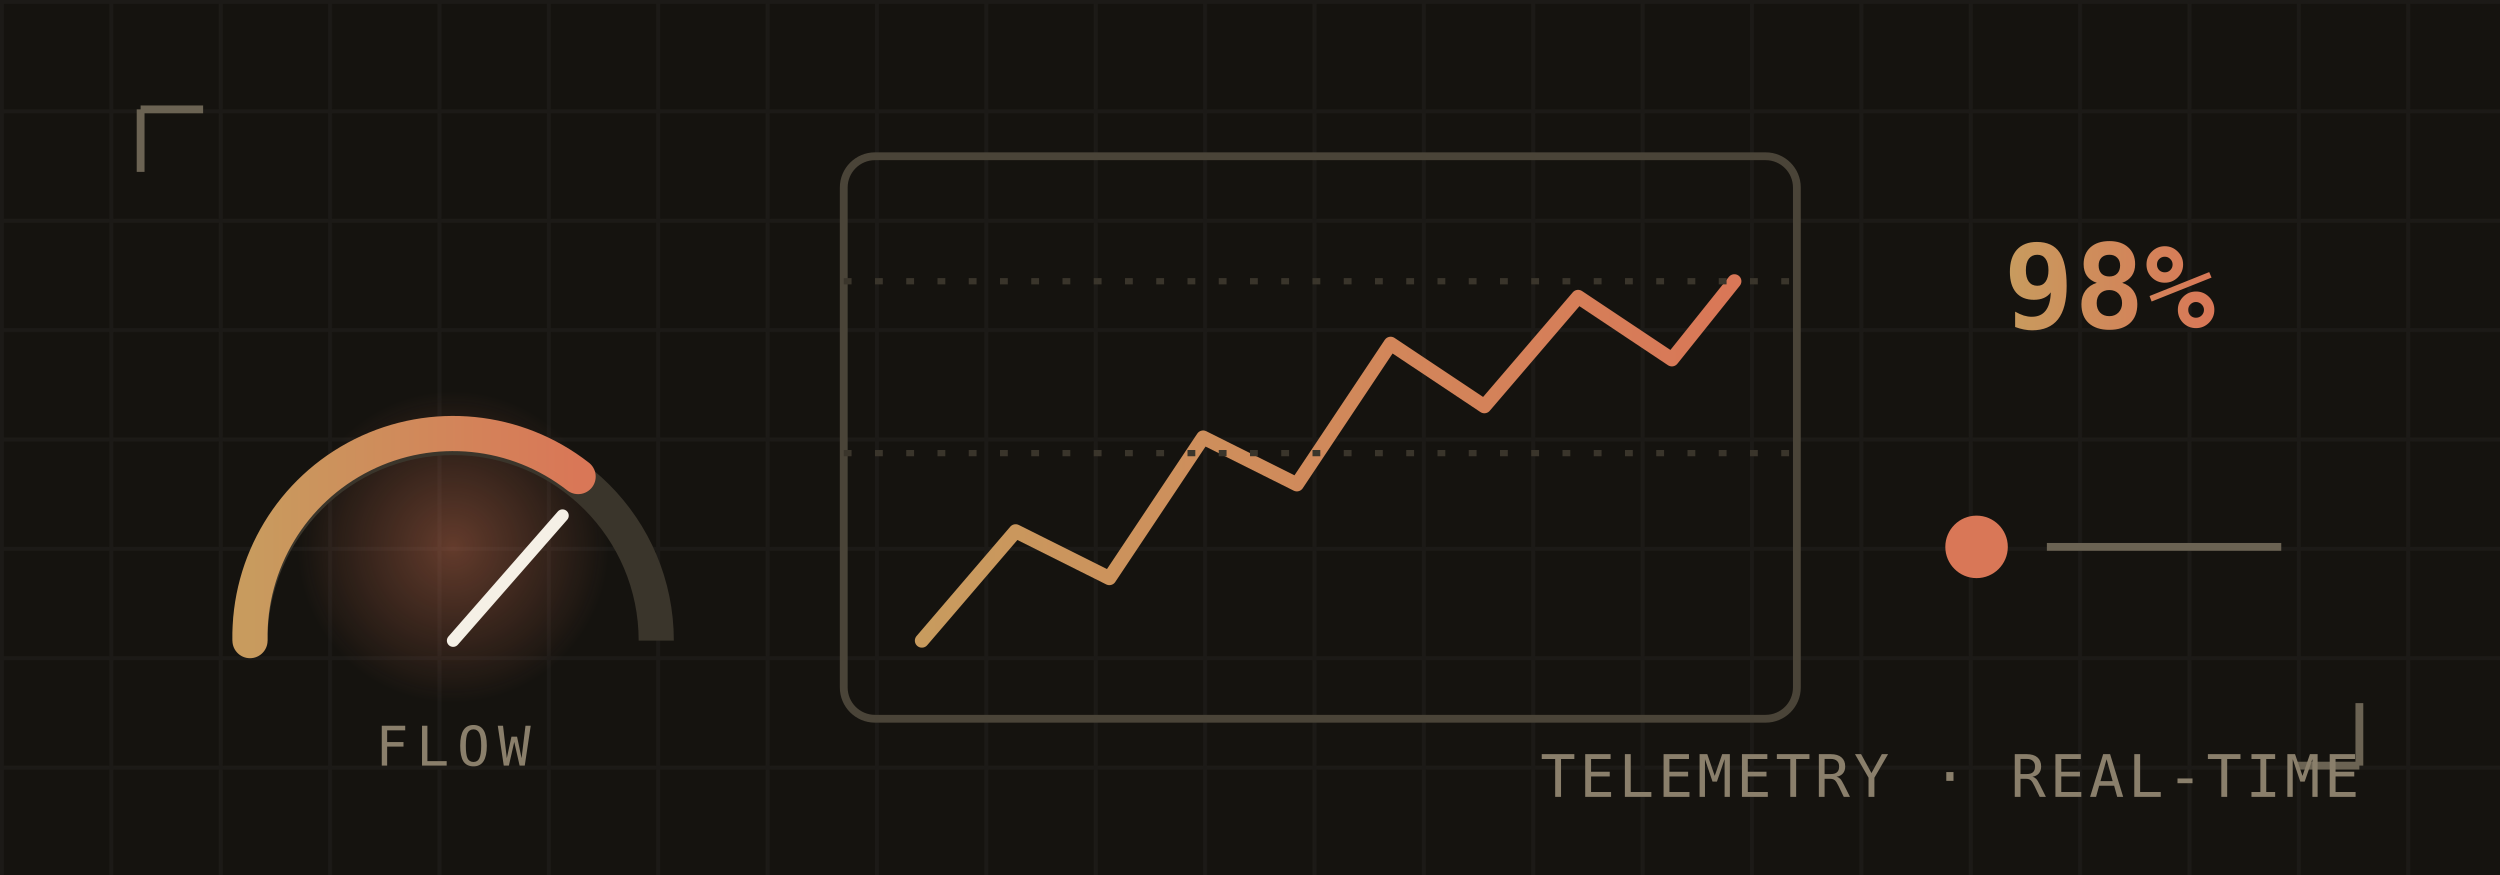
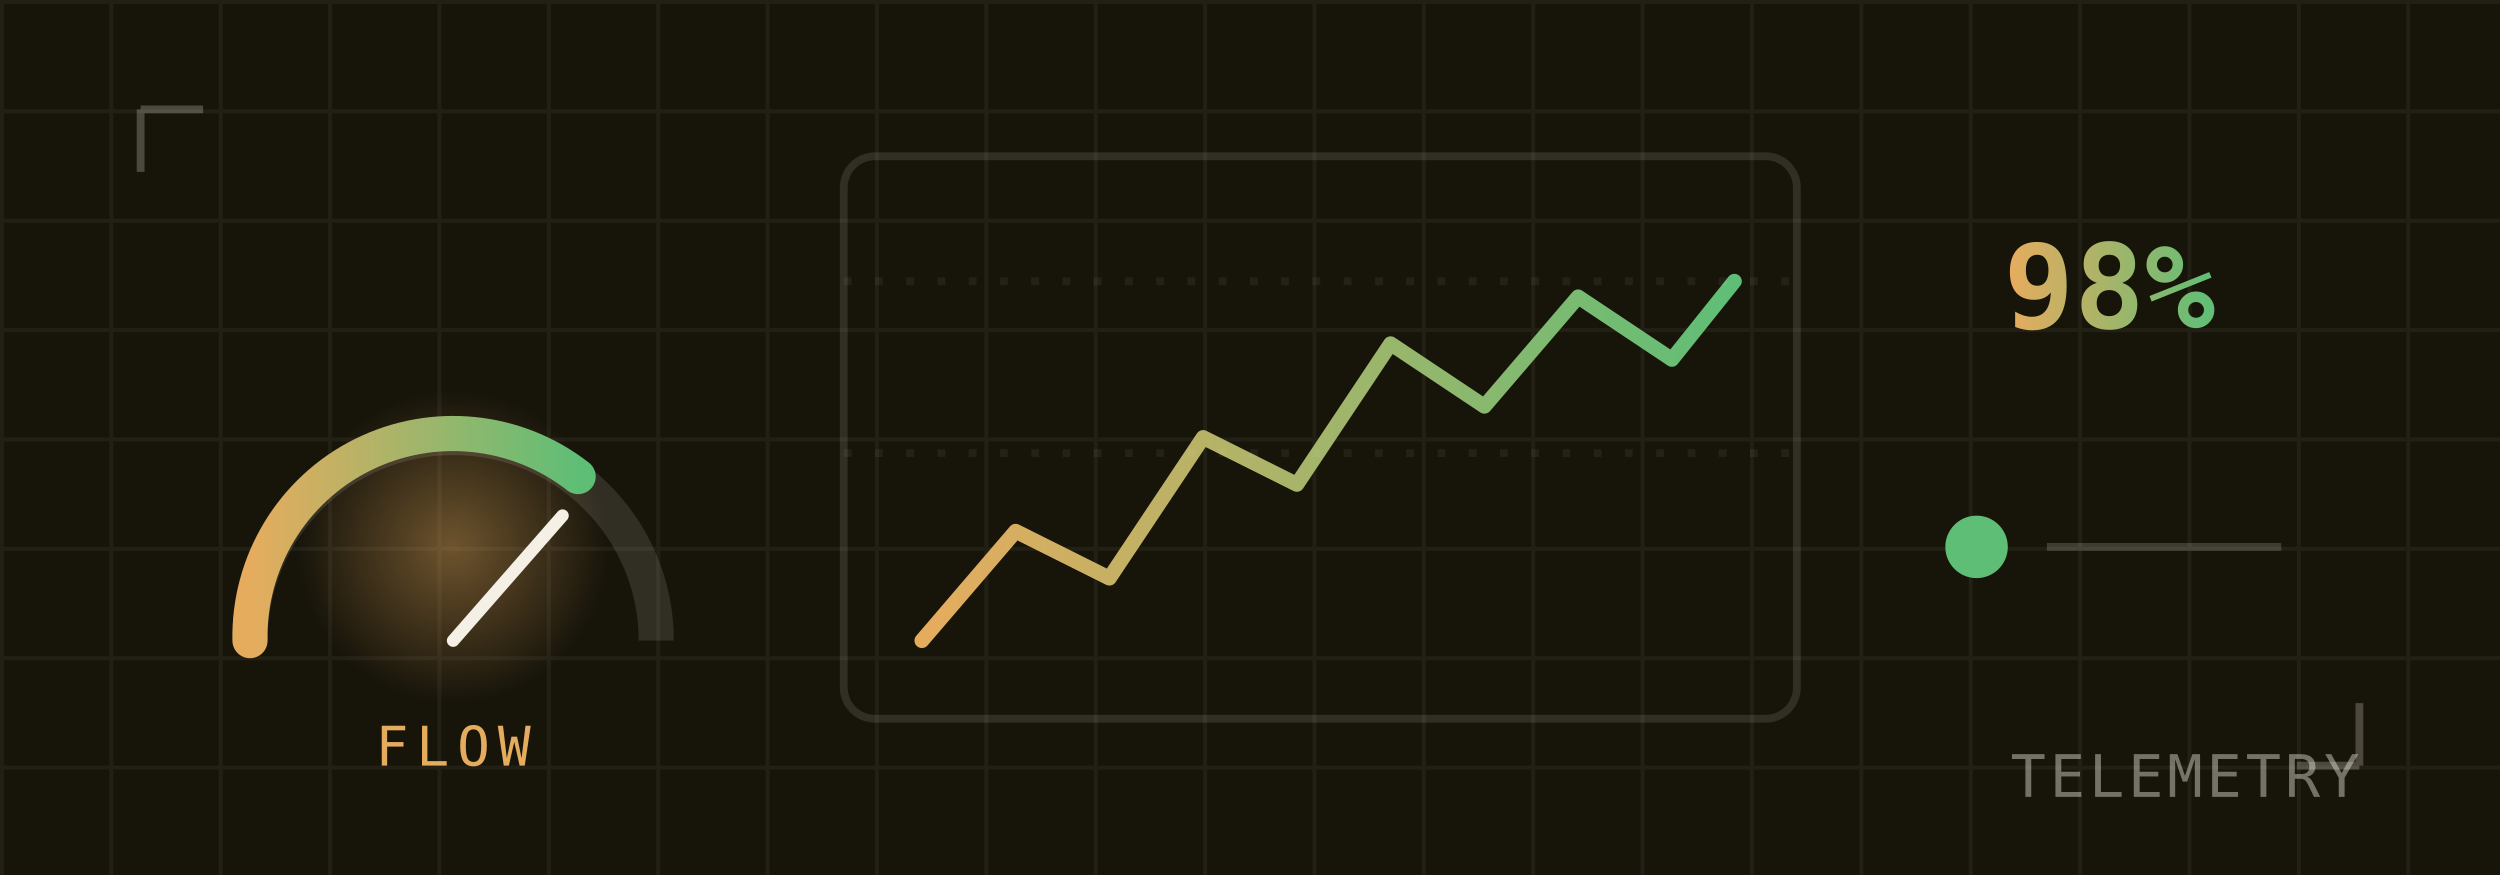
<svg xmlns="http://www.w3.org/2000/svg" viewBox="0 0 320 112" role="img" aria-label="BioFlux Observer: an industrial flow gauge with a telemetry trend and a status KPI">
  <defs>
    <linearGradient id="g" x1="0" y1="0" x2="1" y2="0">
-       <stop offset="0" stop-color="#C89B5E" />
-       <stop offset="1" stop-color="#D97757" />
+       <stop offset="0" stop-color="#E6AC5E" />
+       <stop offset="1" stop-color="#5FBE76" />
    </linearGradient>
-     <radialGradient id="glow" cx="50%" cy="50%" r="50%">
-       <stop offset="0" stop-color="#D97757" stop-opacity="0.4" />
-       <stop offset="1" stop-color="#D97757" stop-opacity="0" />
+     <radialGradient id="gl" cx="50%" cy="50%" r="50%">
+       <stop offset="0" stop-color="#E6AC5E" stop-opacity="0.42" />
+       <stop offset="1" stop-color="#E6AC5E" stop-opacity="0" />
    </radialGradient>
-     <pattern id="grid" width="14" height="14" patternUnits="userSpaceOnUse">
-       <path d="M14 0H0V14" fill="none" stroke="#F5F0E6" stroke-opacity="0.035" />
+     <pattern id="gr" width="14" height="14" patternUnits="userSpaceOnUse">
+       <path d="M14 0H0V14" fill="none" stroke="#F5F0E6" stroke-opacity="0.05" />
    </pattern>
  </defs>
-   <rect width="320" height="112" fill="#15130F" />
-   <rect width="320" height="112" fill="url(#grid)" />
-   <path d="M18 14 L18 22 M18 14 L26 14 M302 98 L302 90 M302 98 L294 98" stroke="#6B6353" stroke-width="1" />
-   <circle cx="58" cy="70" r="20" fill="url(#glow)" />
-   <path d="M32 82 a26 26 0 0 1 52 0" fill="none" stroke="#3A352B" stroke-width="4.5" />
+   <rect width="320" height="112" fill="#17140A" />
+   <rect width="320" height="112" fill="url(#gr)" />
+   <path d="M18 14 L18 22 M18 14 L26 14 M302 98 L302 90 M302 98 L294 98" stroke="#F5F0E6" stroke-opacity="0.24" stroke-width="1" />
+   <circle cx="58" cy="70" r="20" fill="url(#gl)" />
+   <path d="M32 82 a26 26 0 0 1 52 0" fill="none" stroke="#F5F0E6" stroke-opacity="0.12" stroke-width="4.5" />
  <path d="M32 82 a26 26 0 0 1 42 -21" fill="none" stroke="url(#g)" stroke-width="4.5" stroke-linecap="round" />
  <line x1="58" y1="82" x2="72" y2="66" stroke="#F5F0E6" stroke-width="1.6" stroke-linecap="round" />
-   <text x="58" y="98" text-anchor="middle" font-family="ui-monospace,monospace" font-size="7" fill="#8A7F6B" letter-spacing="1">FLOW</text>
-   <rect x="108" y="20" width="122" height="72" rx="4" fill="none" stroke="#4A4438" stroke-width="1" />
-   <path d="M118 82 L130 68 L142 74 L154 56 L166 62 L178 44 L190 52 L202 38 L214 46 L222 36" fill="none" stroke="url(#g)" stroke-width="1.8" stroke-linecap="round" stroke-linejoin="round" />
-   <line x1="108" y1="36" x2="230" y2="36" stroke="#3A352B" stroke-width="0.8" stroke-dasharray="1 3" />
-   <line x1="108" y1="58" x2="230" y2="58" stroke="#3A352B" stroke-width="0.8" stroke-dasharray="1 3" />
+   <text x="58" y="98" text-anchor="middle" font-family="ui-monospace,monospace" font-size="7" fill="#E6AC5E" letter-spacing="1">FLOW</text>
+   <rect x="108" y="20" width="122" height="72" rx="4" fill="none" stroke="#F5F0E6" stroke-opacity="0.12" stroke-width="1" />
+   <path d="M118 82 L130 68 L142 74 L154 56 L166 62 L178 44 L190 52 L202 38 L214 46 L222 36" fill="none" stroke="url(#g)" stroke-width="1.9" stroke-linecap="round" stroke-linejoin="round" />
+   <line x1="108" y1="36" x2="230" y2="36" stroke="#F5F0E6" stroke-opacity="0.06" stroke-dasharray="1 3" />
+   <line x1="108" y1="58" x2="230" y2="58" stroke="#F5F0E6" stroke-opacity="0.06" stroke-dasharray="1 3" />
  <text x="270" y="42" text-anchor="middle" font-family="ui-monospace,monospace" font-size="15" font-weight="600" fill="url(#g)">98%</text>
-   <circle cx="253" cy="70" r="4" fill="#D97757" />
-   <line x1="262" y1="70" x2="292" y2="70" stroke="#6B6353" stroke-width="1" />
-   <text x="302" y="102" text-anchor="end" font-family="ui-monospace,monospace" font-size="7.5" letter-spacing="0.5" fill="#8A7F6B">TELEMETRY · REAL-TIME</text>
+   <circle cx="253" cy="70" r="4" fill="#5FBE76" />
+   <line x1="262" y1="70" x2="292" y2="70" stroke="#F5F0E6" stroke-opacity="0.18" stroke-width="1" />
+   <text x="302" y="102" text-anchor="end" font-family="ui-monospace,monospace" font-size="7.5" letter-spacing="0.5" fill="#F5F0E6" fill-opacity="0.42">TELEMETRY</text>
</svg>
